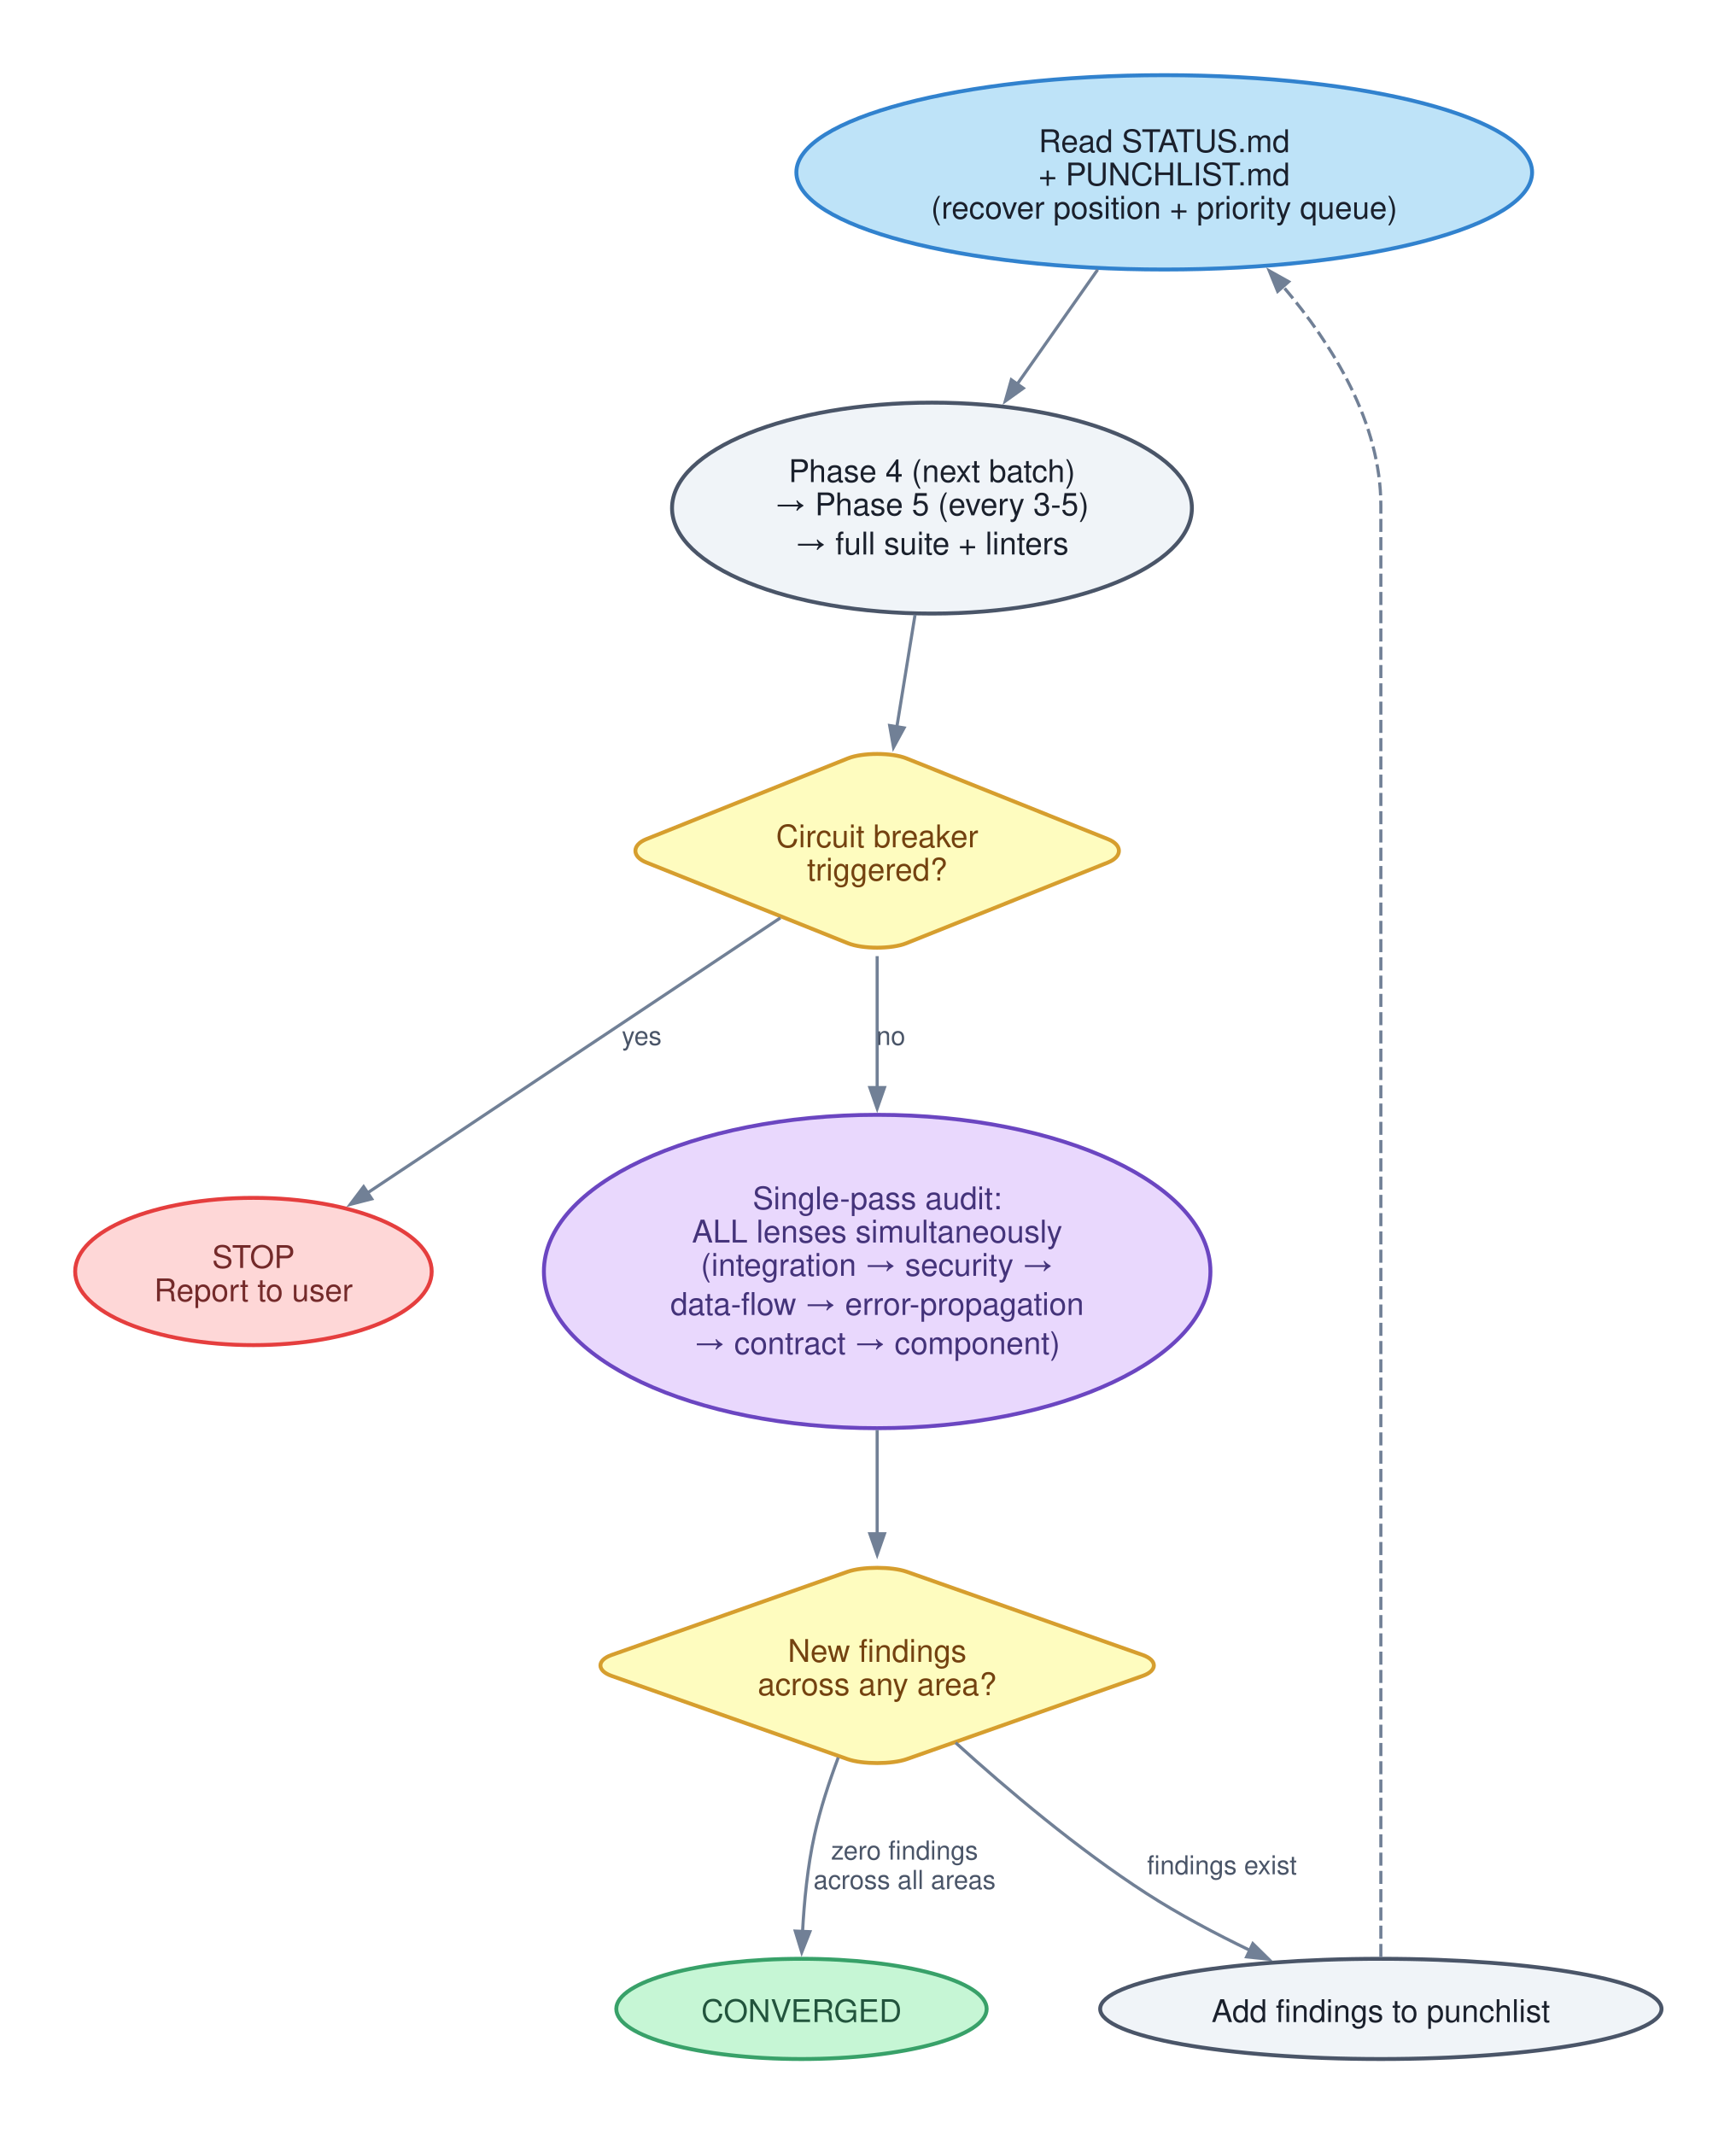
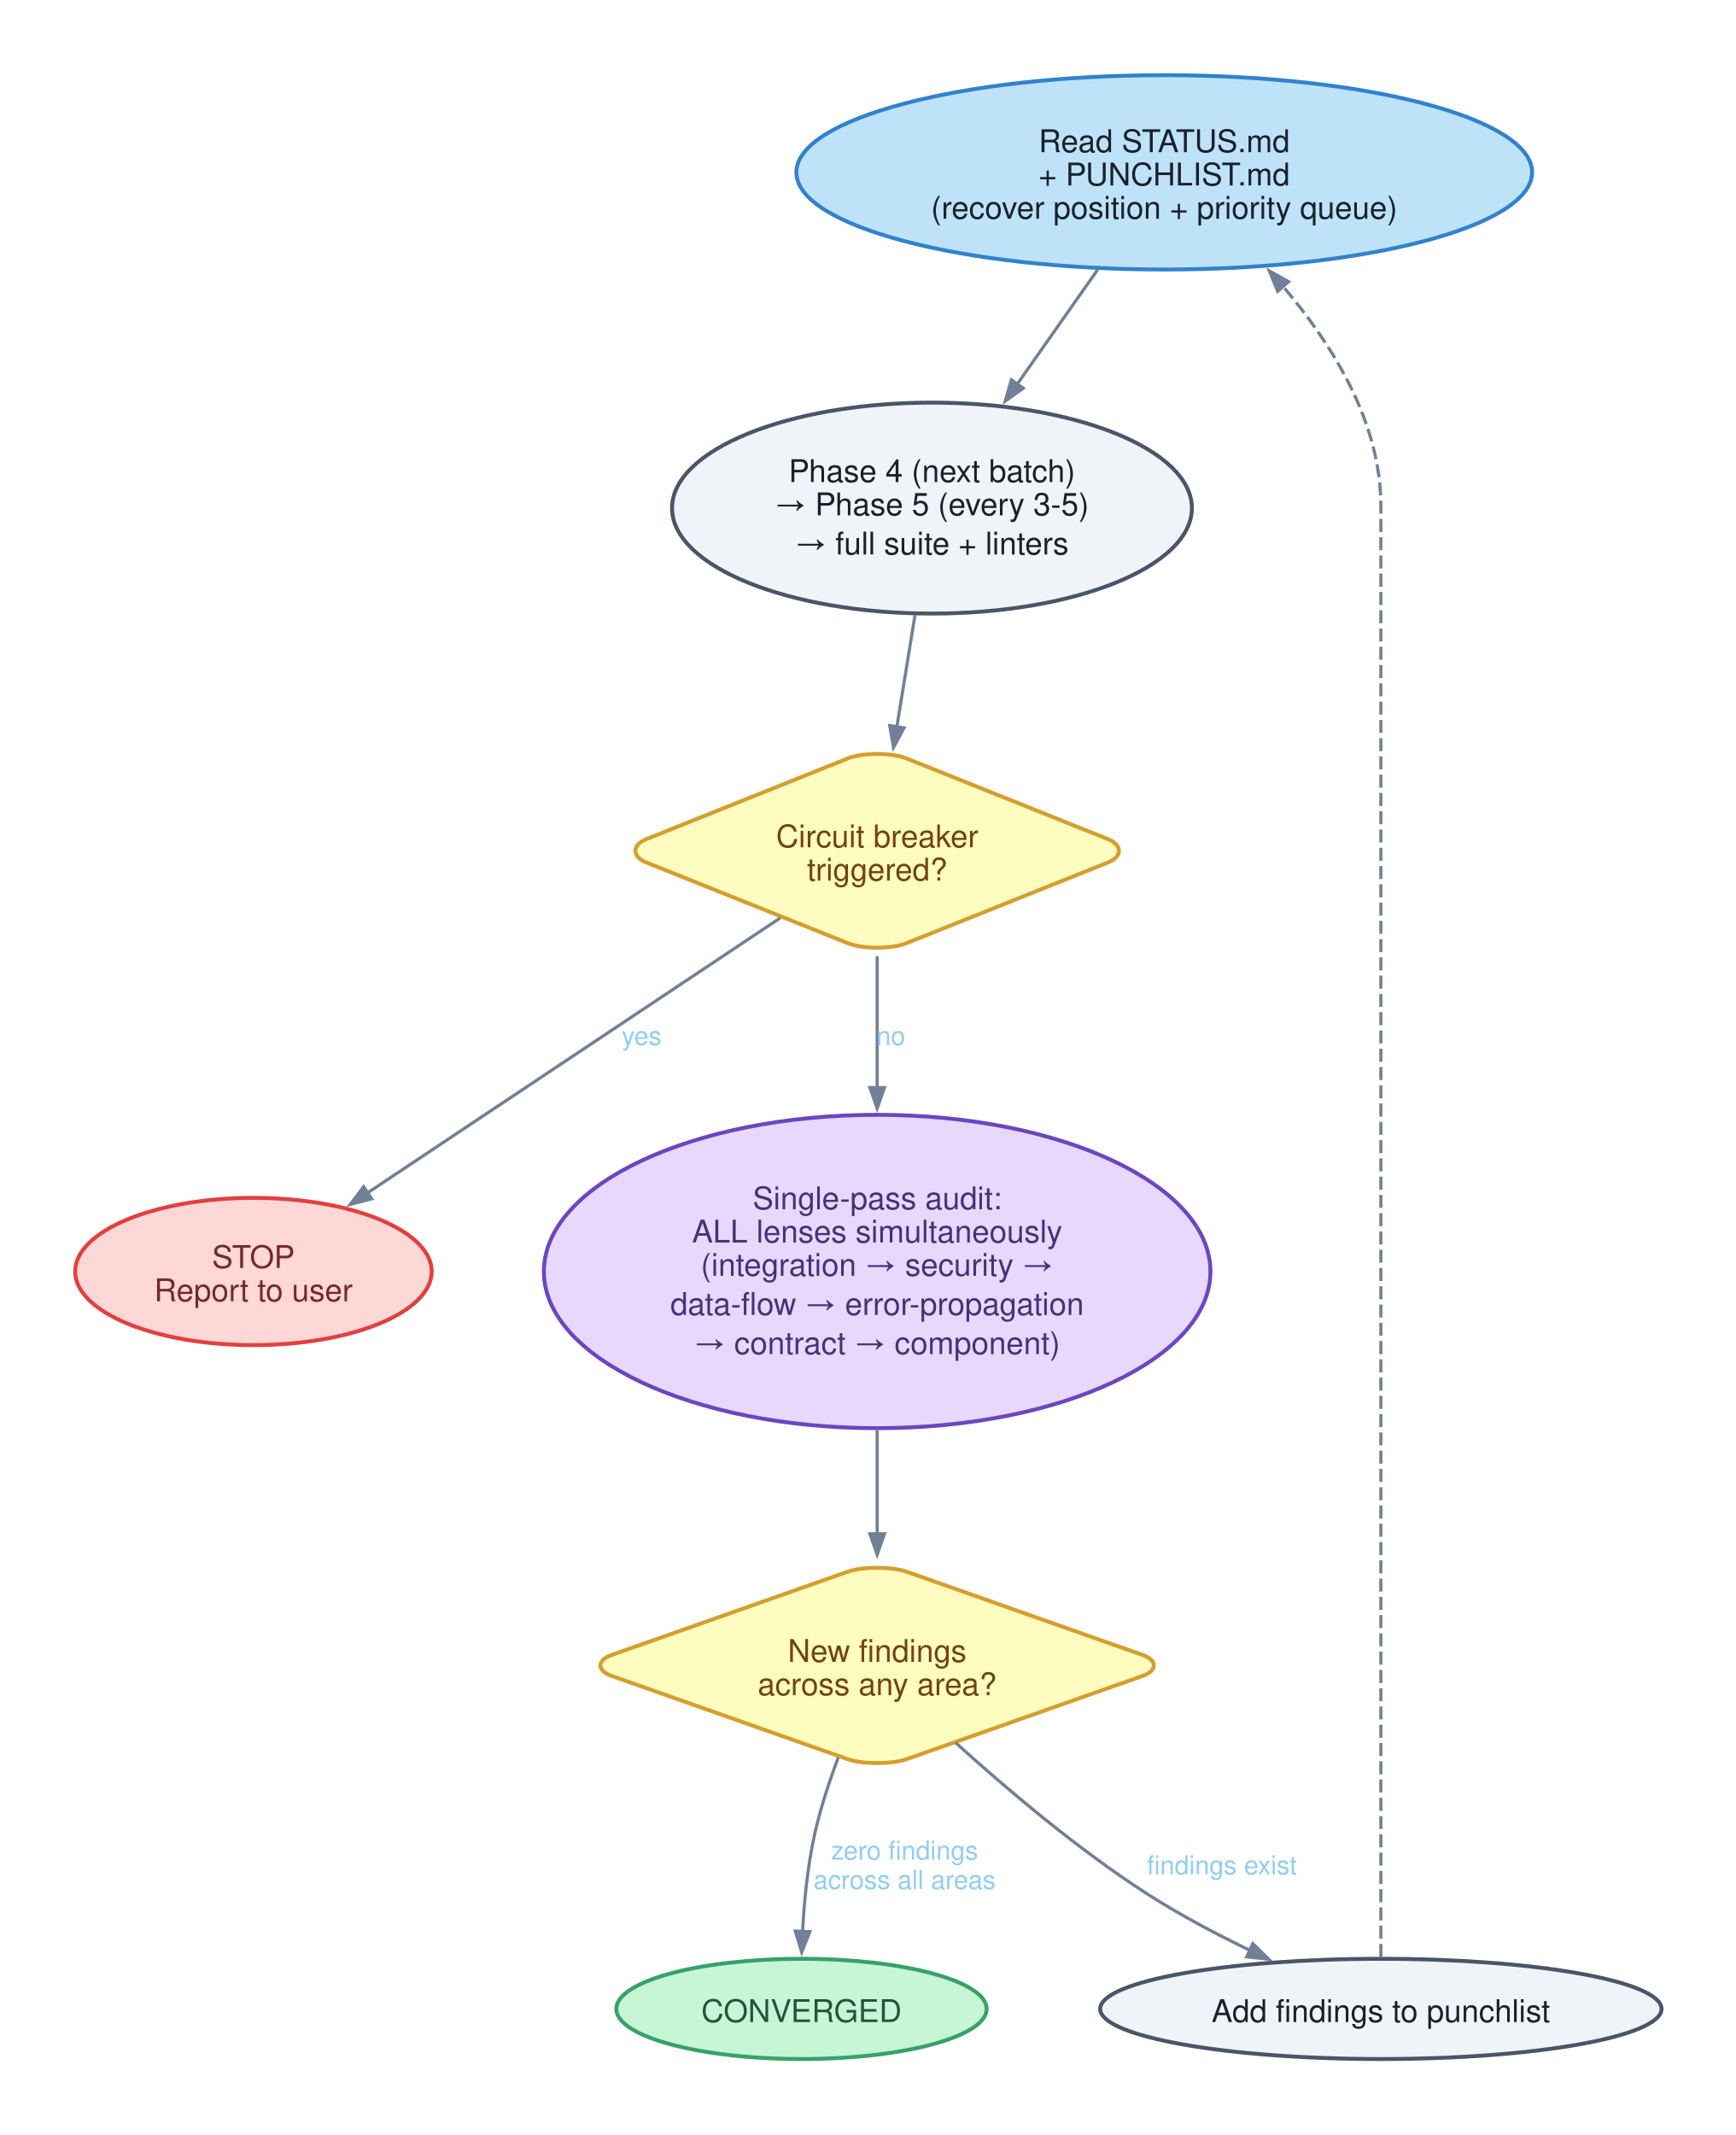
<svg xmlns="http://www.w3.org/2000/svg" width="665pt" height="818pt" viewBox="0.00 0.00 665.00 818.00">
  <g id="graph0" class="graph" transform="scale(1 1) rotate(0) translate(28.8 788.89)">
    <g id="node1" class="node">
      <ellipse fill="#bee3f8" stroke="#3182ce" stroke-width="1.5" cx="417.31" cy="-722.86" rx="140.96" ry="37.23" />
      <text xml:space="preserve" text-anchor="middle" x="417.31" y="-730.59" font-family="Helvetica,sans-Serif" font-size="12.00" fill="#1a202c">Read STATUS.md</text>
      <text xml:space="preserve" text-anchor="middle" x="417.31" y="-717.84" font-family="Helvetica,sans-Serif" font-size="12.00" fill="#1a202c">+ PUNCHLIST.md</text>
      <text xml:space="preserve" text-anchor="middle" x="417.31" y="-705.09" font-family="Helvetica,sans-Serif" font-size="12.00" fill="#1a202c">(recover position + priority queue)</text>
    </g>
    <g id="node2" class="node">
      <ellipse fill="#f0f4f8" stroke="#4a5568" stroke-width="1.5" cx="328.31" cy="-594.22" rx="99.6" ry="40.41" />
      <text xml:space="preserve" text-anchor="middle" x="328.31" y="-604.2" font-family="Helvetica,sans-Serif" font-size="12.00" fill="#1a202c">Phase 4 (next batch)</text>
      <text xml:space="preserve" text-anchor="middle" x="328.31" y="-591.45" font-family="Helvetica,sans-Serif" font-size="12.00" fill="#1a202c">→ Phase 5 (every 3-5)</text>
      <text xml:space="preserve" text-anchor="middle" x="328.31" y="-576.45" font-family="Helvetica,sans-Serif" font-size="12.00" fill="#1a202c">→ full suite + linters</text>
    </g>
    <g id="edge1" class="edge">
      <path fill="none" stroke="#718096" stroke-width="1.2" d="M391.8,-685.57C382.18,-671.88 371.1,-656.12 360.92,-641.63" />
      <polygon fill="#718096" stroke="#718096" stroke-width="1.2" points="363.3,-640.15 356.41,-635.22 358.72,-643.37 363.3,-640.15" />
    </g>
    <g id="node3" class="node">
      <path fill="#fefcbf" stroke="#d69e2e" stroke-width="1.5" d="M296.17,-498.35C296.17,-498.35 218.85,-467.38 218.85,-467.38 213.28,-465.14 213.28,-460.68 218.85,-458.45 218.85,-458.45 296.17,-427.48 296.17,-427.48 301.74,-425.24 312.88,-425.24 318.45,-427.48 318.45,-427.48 395.77,-458.45 395.77,-458.45 401.34,-460.68 401.34,-465.14 395.77,-467.38 395.77,-467.38 318.45,-498.35 318.45,-498.35 312.88,-500.58 301.74,-500.58 296.17,-498.35" />
      <text xml:space="preserve" text-anchor="middle" x="307.31" y="-464.26" font-family="Helvetica,sans-Serif" font-size="12.00" fill="#744210">Circuit breaker</text>
      <text xml:space="preserve" text-anchor="middle" x="307.31" y="-451.51" font-family="Helvetica,sans-Serif" font-size="12.00" fill="#744210">triggered?</text>
    </g>
    <g id="edge2" class="edge">
      <path fill="none" stroke="#718096" stroke-width="1.2" d="M321.83,-553.37C319.62,-539.74 317.13,-524.39 314.84,-510.29" />
      <polygon fill="#718096" stroke="#718096" stroke-width="1.2" points="317.63,-510.01 313.58,-502.56 312.1,-510.91 317.63,-510.01" />
    </g>
    <g id="node4" class="node">
      <ellipse fill="#fed7d7" stroke="#e53e3e" stroke-width="1.5" cx="68.31" cy="-301.73" rx="68.31" ry="28.21" />
      <text xml:space="preserve" text-anchor="middle" x="68.31" y="-303.08" font-family="Helvetica,sans-Serif" font-size="12.00" fill="#742a2a">STOP</text>
      <text xml:space="preserve" text-anchor="middle" x="68.31" y="-290.33" font-family="Helvetica,sans-Serif" font-size="12.00" fill="#742a2a">Report to user</text>
    </g>
    <g id="edge3" class="edge">
      <path fill="none" stroke="#718096" stroke-width="1.2" d="M270.22,-437.21C227.52,-408.77 157.43,-362.09 112.08,-331.88" />
      <polygon fill="#718096" stroke="#718096" stroke-width="1.2" points="113.63,-329.56 105.42,-327.45 110.53,-334.22 113.63,-329.56" />
-       <text xml:space="preserve" text-anchor="middle" x="217.09" y="-388.51" font-family="Helvetica,sans-Serif" font-size="10.00" fill="#4a5568">yes</text>
+       <text xml:space="preserve" text-anchor="middle" x="217.09" y="-388.51" font-family="Helvetica,sans-Serif" font-size="10.00" fill="#90cdf4">yes</text>
    </g>
    <g id="node5" class="node">
      <ellipse fill="#e9d8fd" stroke="#6b46c1" stroke-width="1.5" cx="307.31" cy="-301.73" rx="127.7" ry="60.03" />
      <text xml:space="preserve" text-anchor="middle" x="307.31" y="-325.58" font-family="Helvetica,sans-Serif" font-size="12.00" fill="#44337a">Single-pass audit:</text>
      <text xml:space="preserve" text-anchor="middle" x="307.31" y="-312.83" font-family="Helvetica,sans-Serif" font-size="12.00" fill="#44337a">ALL lenses simultaneously</text>
      <text xml:space="preserve" text-anchor="middle" x="307.31" y="-300.08" font-family="Helvetica,sans-Serif" font-size="12.00" fill="#44337a">(integration → security →</text>
      <text xml:space="preserve" text-anchor="middle" x="307.31" y="-285.08" font-family="Helvetica,sans-Serif" font-size="12.00" fill="#44337a">data-flow → error-propagation</text>
      <text xml:space="preserve" text-anchor="middle" x="307.31" y="-270.08" font-family="Helvetica,sans-Serif" font-size="12.00" fill="#44337a">→ contract → component)</text>
    </g>
    <g id="edge4" class="edge">
      <path fill="none" stroke="#718096" stroke-width="1.2" d="M307.31,-422.56C307.31,-407.26 307.31,-389.26 307.31,-371.93" />
      <polygon fill="#718096" stroke="#718096" stroke-width="1.2" points="310.11,-372.21 307.31,-364.21 304.51,-372.21 310.11,-372.21" />
-       <text xml:space="preserve" text-anchor="middle" x="312.56" y="-388.51" font-family="Helvetica,sans-Serif" font-size="10.00" fill="#4a5568">no</text>
+       <text xml:space="preserve" text-anchor="middle" x="312.56" y="-388.51" font-family="Helvetica,sans-Serif" font-size="10.00" fill="#90cdf4">no</text>
    </g>
    <g id="node6" class="node">
      <path fill="#fefcbf" stroke="#d69e2e" stroke-width="1.5" d="M295.99,-186.7C295.99,-186.7 205.52,-154.79 205.52,-154.79 199.86,-152.79 199.86,-148.8 205.52,-146.8 205.52,-146.8 295.99,-114.89 295.99,-114.89 301.65,-112.89 312.96,-112.89 318.62,-114.89 318.62,-114.89 409.09,-146.8 409.09,-146.8 414.75,-148.8 414.75,-152.79 409.09,-154.79 409.09,-154.79 318.62,-186.7 318.62,-186.7 312.96,-188.7 301.65,-188.7 295.99,-186.7" />
      <text xml:space="preserve" text-anchor="middle" x="307.31" y="-152.15" font-family="Helvetica,sans-Serif" font-size="12.00" fill="#744210">New findings</text>
      <text xml:space="preserve" text-anchor="middle" x="307.31" y="-139.4" font-family="Helvetica,sans-Serif" font-size="12.00" fill="#744210">across any area?</text>
    </g>
    <g id="edge5" class="edge">
      <path fill="none" stroke="#718096" stroke-width="1.2" d="M307.31,-241.01C307.31,-227.73 307.31,-213.79 307.31,-200.98" />
      <polygon fill="#718096" stroke="#718096" stroke-width="1.2" points="310.11,-201.26 307.31,-193.26 304.51,-201.26 310.11,-201.26" />
    </g>
    <g id="node7" class="node">
      <ellipse fill="#c6f6d5" stroke="#38a169" stroke-width="1.5" cx="278.31" cy="-19.2" rx="70.96" ry="19.2" />
      <text xml:space="preserve" text-anchor="middle" x="278.31" y="-14.17" font-family="Helvetica,sans-Serif" font-size="12.00" fill="#22543d">CONVERGED</text>
    </g>
    <g id="edge6" class="edge">
      <path fill="none" stroke="#718096" stroke-width="1.2" d="M292.4,-115.52C288.86,-106.08 285.48,-95.73 283.31,-85.9 280.65,-73.89 279.34,-60.38 278.72,-48.75" />
      <polygon fill="#718096" stroke="#718096" stroke-width="1.2" points="281.53,-48.79 278.41,-40.91 275.93,-49.02 281.53,-48.79" />
-       <text xml:space="preserve" text-anchor="middle" x="317.81" y="-76.4" font-family="Helvetica,sans-Serif" font-size="10.00" fill="#4a5568">zero findings</text>
-       <text xml:space="preserve" text-anchor="middle" x="317.81" y="-65.15" font-family="Helvetica,sans-Serif" font-size="10.00" fill="#4a5568">across all areas</text>
+       <text xml:space="preserve" text-anchor="middle" x="317.81" y="-76.4" font-family="Helvetica,sans-Serif" font-size="10.00" fill="#90cdf4">zero findings</text>
+       <text xml:space="preserve" text-anchor="middle" x="317.81" y="-65.15" font-family="Helvetica,sans-Serif" font-size="10.00" fill="#90cdf4">across all areas</text>
    </g>
    <g id="node8" class="node">
      <ellipse fill="#f0f4f8" stroke="#4a5568" stroke-width="1.5" cx="500.31" cy="-19.2" rx="107.55" ry="19.2" />
      <text xml:space="preserve" text-anchor="middle" x="500.31" y="-14.17" font-family="Helvetica,sans-Serif" font-size="12.00" fill="#1a202c">Add findings to punchlist</text>
    </g>
    <g id="edge7" class="edge">
      <path fill="none" stroke="#718096" stroke-width="1.2" d="M337.37,-121.19C357.18,-103.25 384.23,-80.37 410.56,-63.4 422.96,-55.4 437.06,-47.94 450.35,-41.54" />
      <polygon fill="#718096" stroke="#718096" stroke-width="1.2" points="451.26,-44.21 457.3,-38.27 448.87,-39.14 451.26,-44.21" />
-       <text xml:space="preserve" text-anchor="middle" x="439.43" y="-70.77" font-family="Helvetica,sans-Serif" font-size="10.00" fill="#4a5568">findings exist</text>
+       <text xml:space="preserve" text-anchor="middle" x="439.43" y="-70.77" font-family="Helvetica,sans-Serif" font-size="10.00" fill="#90cdf4">findings exist</text>
    </g>
    <g id="edge8" class="edge">
      <path fill="none" stroke="#718096" stroke-width="1.2" stroke-dasharray="5,2" d="M500.31,-39.09C500.31,-64.32 500.31,-110.42 500.31,-149.8 500.31,-595.22 500.31,-595.22 500.31,-595.22 500.31,-626.77 482.07,-656.57 462.69,-679.33" />
      <polygon fill="#718096" stroke="#718096" stroke-width="1.2" points="460.78,-677.26 457.58,-685.1 464.98,-680.97 460.78,-677.26" />
    </g>
  </g>
</svg>
